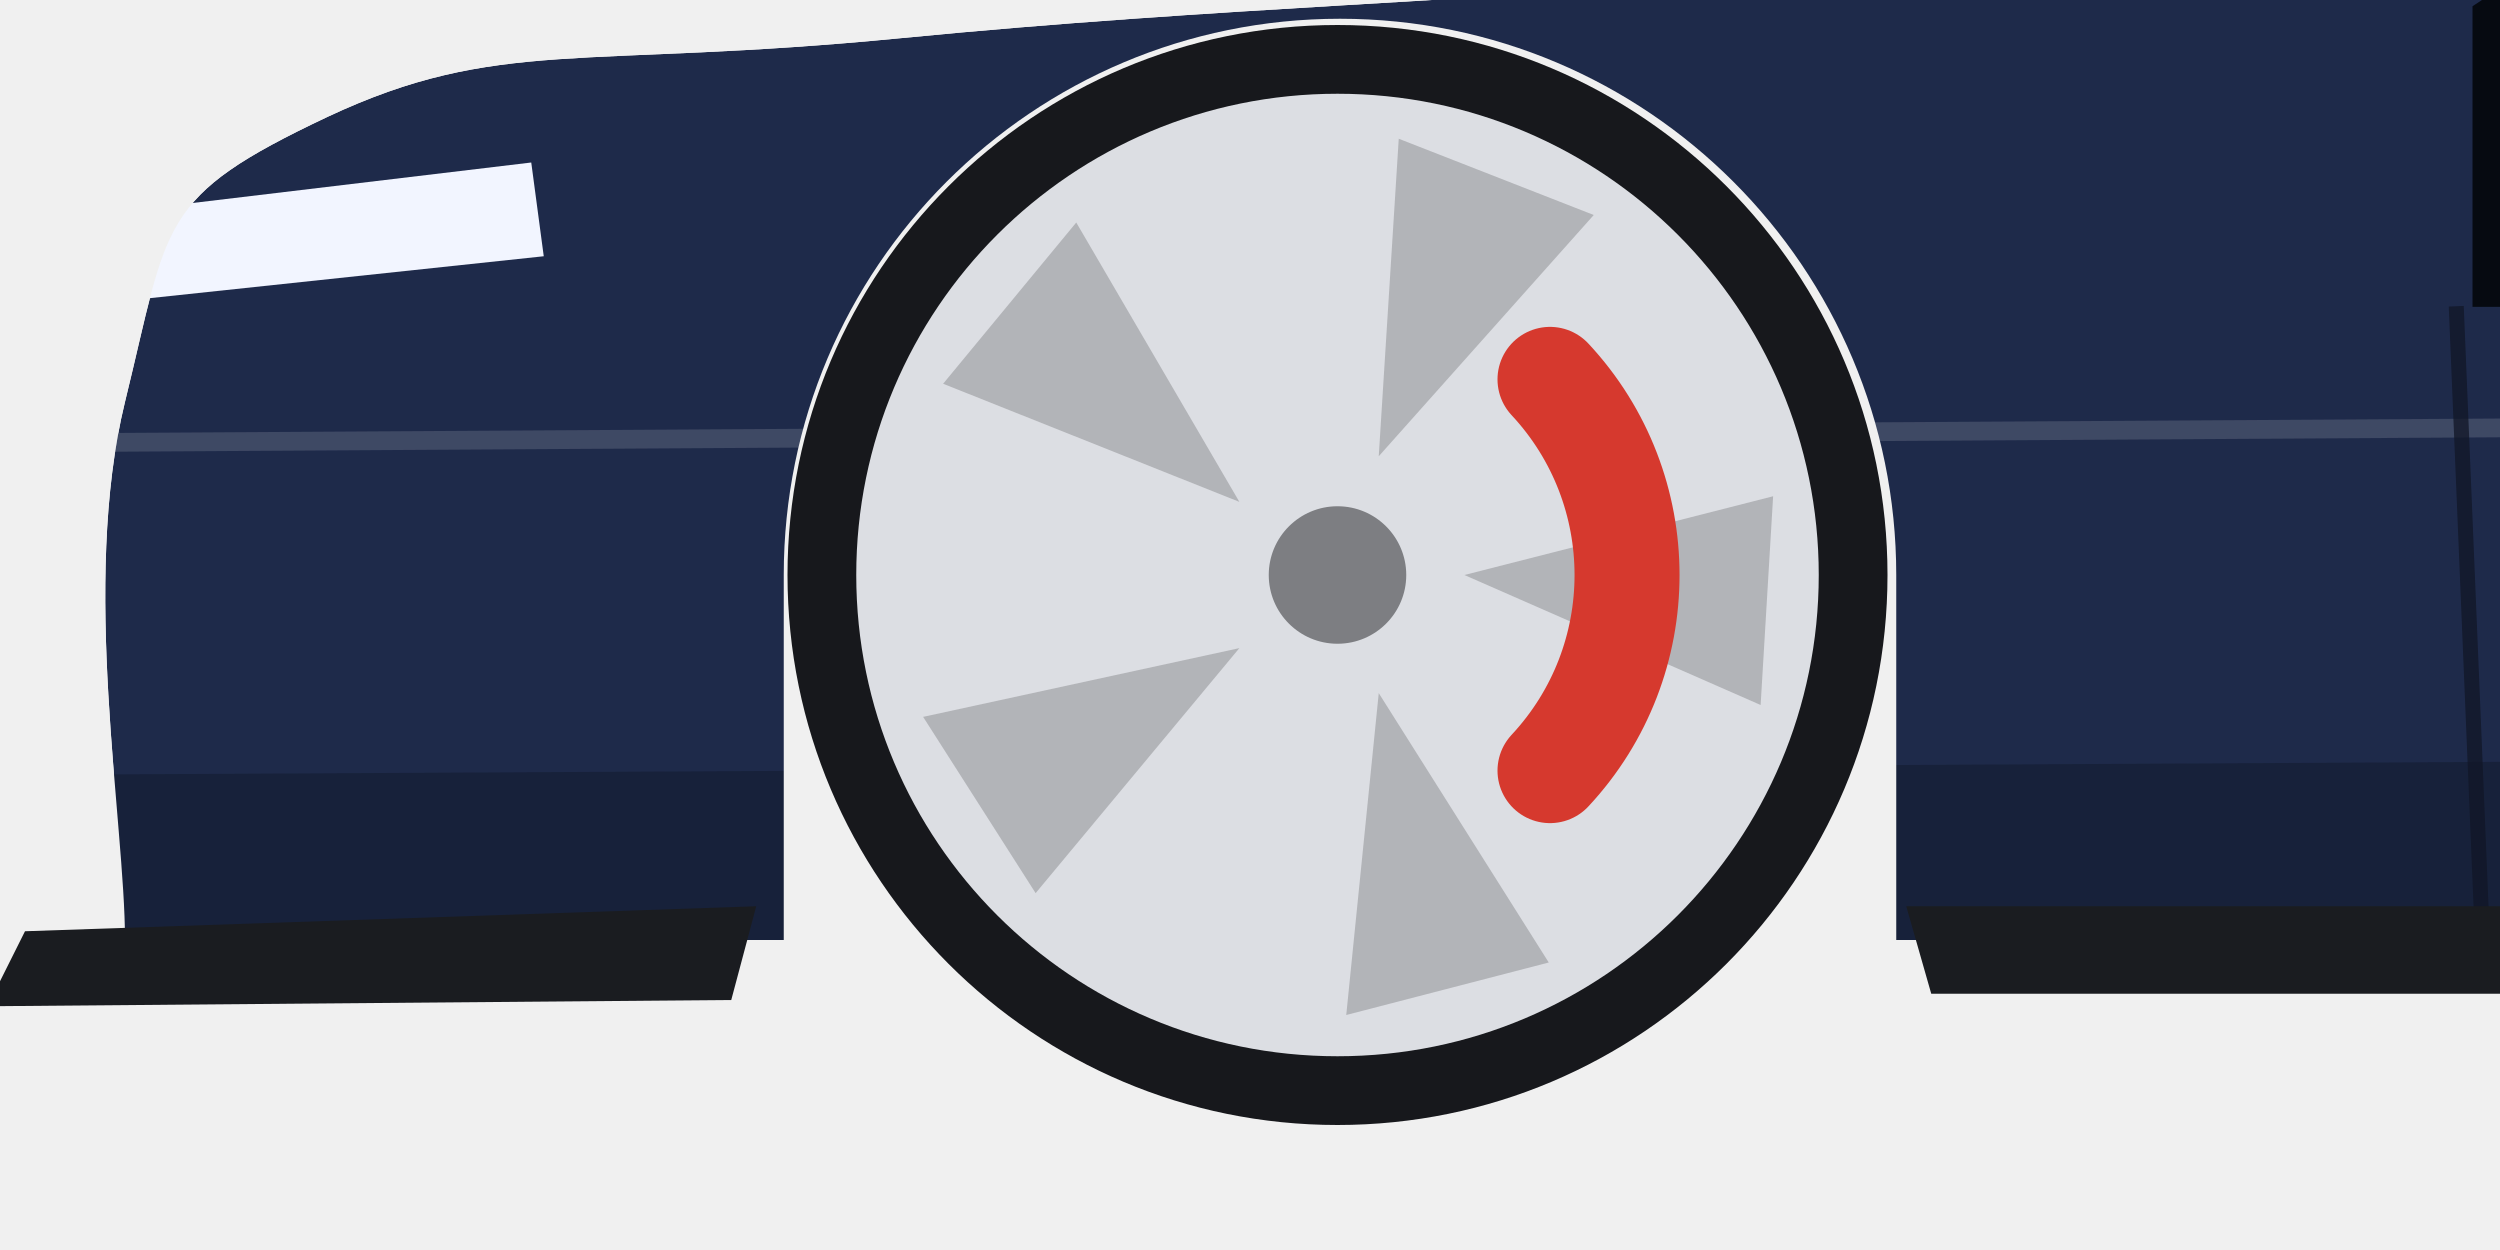
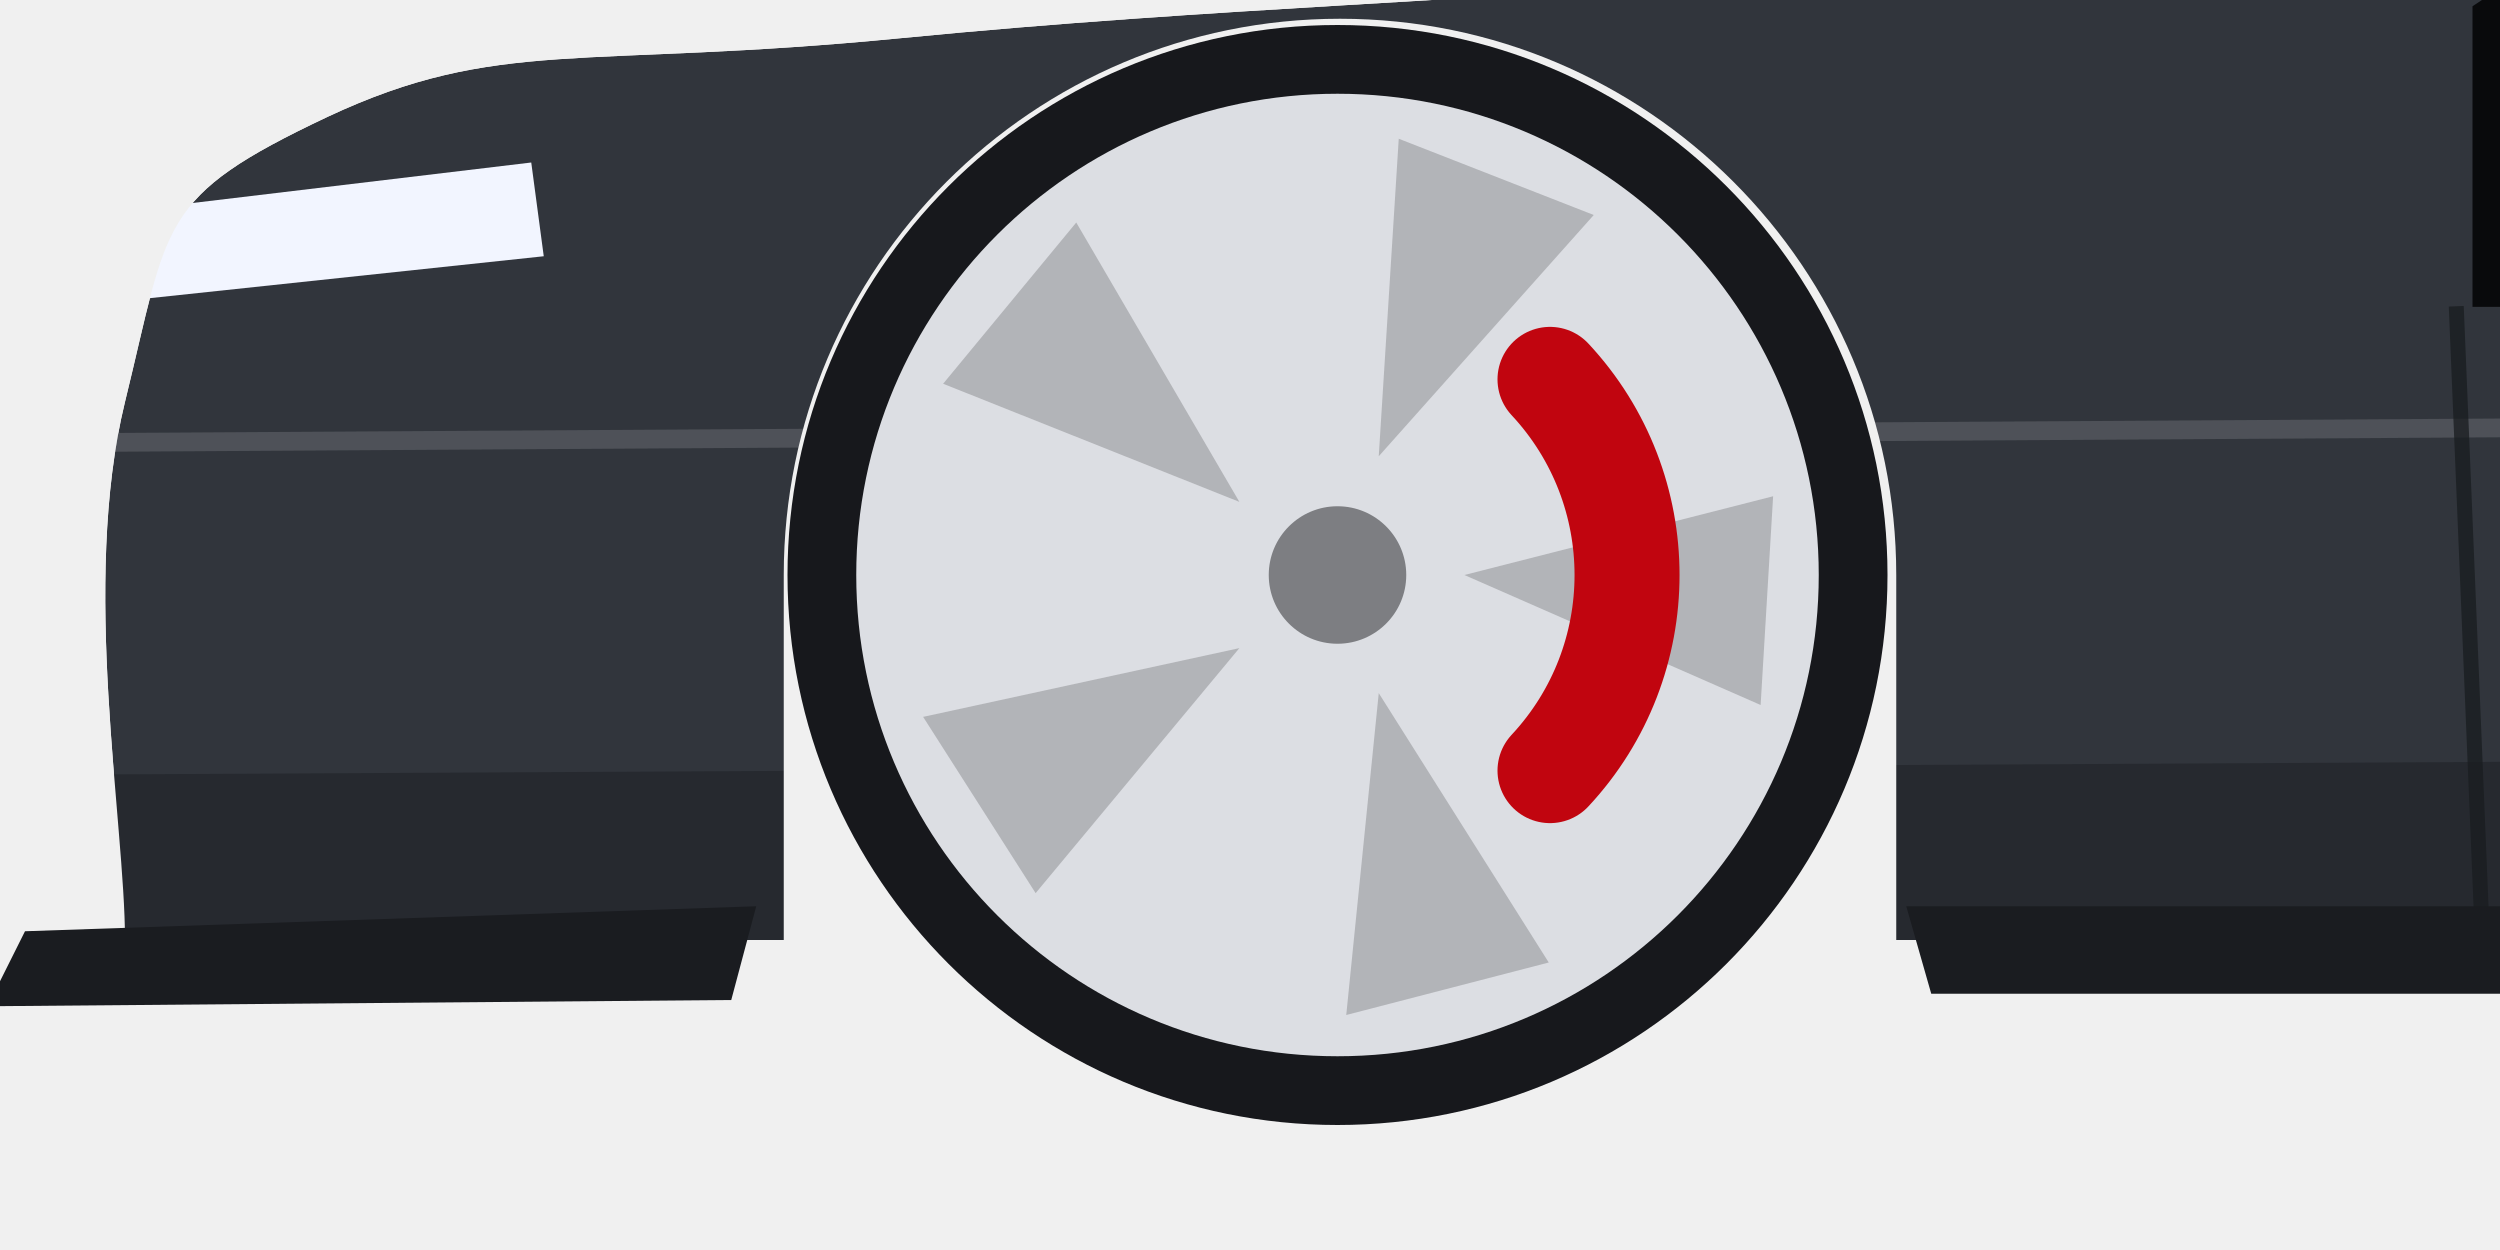
<svg xmlns="http://www.w3.org/2000/svg" viewBox="40 250 400 200" fill="none" role="img" aria-label="KREBS K1, Detail">
  <defs>
-     <mask id="bck11E2A4Asolid3" maskUnits="userSpaceOnUse" x="0" y="0" width="1200" height="500">
+     <mask id="bck131353Csolid3" maskUnits="userSpaceOnUse" x="0" y="0" width="1200" height="500">
      <path d="M 60.0 400.4 C 60.0 381.5 52.9 343.3 60.0 314.3 C 67.1 285.4 65.1 281.6 92.4 268.7 C 119.7 255.9 133.1 261.1 184.2 256.1 C 235.3 251.1 275.9 250.4 324.6 246.0 C 373.3 241.5 370.2 248.1 405.6 235.8 C 441.0 223.6 449.4 207.5 485.5 190.2 C 521.6 173.0 525.6 166.8 569.8 157.3 C 614.0 147.9 634.6 148.3 686.4 147.2 C 738.2 146.1 752.9 144.5 805.2 152.3 C 857.5 160.1 876.5 165.9 924.0 182.7 C 971.5 199.4 984.4 209.3 1021.2 228.2 C 1058.0 247.2 1067.2 252.0 1091.4 268.7 C 1115.6 285.5 1120.7 275.2 1131.4 304.2 C 1142.1 333.2 1138.1 379.3 1140.0 400.4 L 60.0 400.4 Z" fill="#fff" />
      <path d=" M 165.4 430.4 L 165.4 342.0 A 89.0 89.0 0 0 1 343.4 342.0 L 343.4 430.4 Z M 818.8 430.4 L 818.8 342.0 A 89.0 89.0 0 0 1 996.8 342.0 L 996.8 430.4 Z" fill="#000" />
    </mask>
-     <radialGradient id="shk11E2A4Asolid3" cx=".5" cy=".5" r=".5">
+     <radialGradient id="shk131353Csolid3" cx=".5" cy=".5" r=".5">
      <stop offset="0" stop-color="#0B0B0C" stop-opacity=".28" />
      <stop offset=".7" stop-color="#0B0B0C" stop-opacity=".07" />
      <stop offset="1" stop-color="#0B0B0C" stop-opacity="0" />
    </radialGradient>
  </defs>
  <circle cx="254" cy="342" r="88" fill="#17181C" />
  <circle cx="254" cy="342" r="77" fill="#DCDEE3" />
  <path d="M 274.3 342.0 L 321.7 362.8 L 323.7 329.4 Z" fill="#0B0B0C" fill-opacity=".20" />
  <path d="M 260.6 360.9 L 255.4 412.4 L 287.8 404.0 Z" fill="#0B0B0C" fill-opacity=".20" />
  <path d="M 238.3 353.7 L 187.7 364.7 L 205.7 392.9 Z" fill="#0B0B0C" fill-opacity=".20" />
  <path d="M 238.3 330.3 L 212.2 285.6 L 190.9 311.4 Z" fill="#0B0B0C" fill-opacity=".20" />
  <path d="M 260.6 323.0 L 295.0 284.4 L 263.8 272.2 Z" fill="#0B0B0C" fill-opacity=".20" />
-   <path d="M 288.0 310.7 A 45.9 45.9 0 0 1 288.0 373.3" stroke="#D6392E" stroke-width="16.8" stroke-linecap="round" fill="none" />
+   <path d="M 288.0 310.7 A 45.9 45.9 0 0 1 288.0 373.3" stroke="#C1050F" stroke-width="16.8" stroke-linecap="round" fill="none" />
  <circle cx="254" cy="342" r="11" fill="#0B0B0C" fill-opacity=".45" />
  <circle cx="908" cy="342" r="88" fill="#17181C" />
  <circle cx="908" cy="342" r="77" fill="#DCDEE3" />
  <path d="M 926.5 348.8 L 963.9 384.6 L 977.2 353.9 Z" fill="#0B0B0C" fill-opacity=".20" />
  <path d="M 907.1 361.9 L 884.6 408.5 L 917.9 411.7 Z" fill="#0B0B0C" fill-opacity=".20" />
  <path d="M 888.7 347.5 L 837.4 340.5 L 844.6 373.2 Z" fill="#0B0B0C" fill-opacity=".20" />
  <path d="M 896.7 325.5 L 887.5 274.5 L 858.6 291.5 Z" fill="#0B0B0C" fill-opacity=".20" />
  <path d="M 920.1 326.3 L 965.7 301.8 L 940.6 279.6 Z" fill="#0B0B0C" fill-opacity=".20" />
-   <path d="M 941.4 310.7 A 45.9 45.9 0 0 1 941.4 373.3" stroke="#D6392E" stroke-width="16.8" stroke-linecap="round" fill="none" />
+   <path d="M 941.4 310.7 A 45.9 45.9 0 0 1 941.4 373.3" stroke="#C1050F" stroke-width="16.8" stroke-linecap="round" fill="none" />
  <circle cx="908" cy="342" r="11" fill="#0B0B0C" fill-opacity=".45" />
-   <g mask="url(#bck11E2A4Asolid3)">
-     <path d="M 60.0 400.4 C 60.0 381.5 52.9 343.3 60.0 314.3 C 67.1 285.4 65.1 281.6 92.4 268.7 C 119.7 255.9 133.1 261.1 184.2 256.1 C 235.3 251.1 275.9 250.4 324.6 246.0 C 373.3 241.5 370.2 248.1 405.6 235.8 C 441.0 223.6 449.4 207.5 485.5 190.2 C 521.6 173.0 525.6 166.8 569.8 157.3 C 614.0 147.9 634.6 148.3 686.4 147.2 C 738.2 146.1 752.9 144.5 805.2 152.3 C 857.5 160.1 876.5 165.9 924.0 182.7 C 971.5 199.4 984.4 209.3 1021.2 228.2 C 1058.0 247.2 1067.2 252.0 1091.4 268.7 C 1115.6 285.5 1120.7 275.2 1131.4 304.2 C 1142.1 333.2 1138.1 379.3 1140.0 400.4 L 60.0 400.4 Z" fill="#1E2A4A" />
-     <path d="M 20 374.1 L 1180 368.0 L 1180 440.4 L 20 440.4 Z" fill="#17213A" />
-     <path d="M 20 321 L 1180 314" stroke="#505972" stroke-width="3" stroke-opacity=".65" />
-     <path d="M 433 299 L 438 420" stroke="#101626" stroke-width="2.4" stroke-opacity=".75" />
-     <path d="M 713 299 L 718 420" stroke="#101626" stroke-width="2.4" stroke-opacity=".75" />
-     <rect x="492" y="312" width="36" height="7" rx="3.5" fill="#101626" />
-     <rect x="773" y="312" width="36" height="7" rx="3.5" fill="#101626" />
+   <g mask="url(#bck131353Csolid3)">
+     <path d="M 60.0 400.4 C 60.0 381.5 52.9 343.3 60.0 314.3 C 67.1 285.4 65.1 281.6 92.4 268.7 C 119.7 255.9 133.1 261.1 184.2 256.1 C 235.3 251.1 275.9 250.4 324.6 246.0 C 373.3 241.5 370.2 248.1 405.6 235.8 C 441.0 223.6 449.4 207.5 485.5 190.2 C 521.6 173.0 525.6 166.8 569.8 157.3 C 614.0 147.9 634.6 148.3 686.4 147.2 C 738.2 146.1 752.9 144.5 805.2 152.3 C 857.5 160.1 876.5 165.9 924.0 182.7 C 971.5 199.4 984.4 209.3 1021.2 228.2 C 1058.0 247.2 1067.2 252.0 1091.4 268.7 C 1115.6 285.5 1120.7 275.2 1131.4 304.2 C 1142.1 333.2 1138.1 379.3 1140.0 400.4 L 60.0 400.4 Z" fill="#31353C" />
+     <path d="M 20 374.1 L 1180 368.0 L 1180 440.4 L 20 440.4 Z" fill="#26292F" />
+     <path d="M 20 321 L 1180 314" stroke="#5E6167" stroke-width="3" stroke-opacity=".65" />
+     <path d="M 433 299 L 438 420" stroke="#191C1F" stroke-width="2.4" stroke-opacity=".75" />
+     <path d="M 713 299 L 718 420" stroke="#191C1F" stroke-width="2.4" stroke-opacity=".75" />
+     <rect x="492" y="312" width="36" height="7" rx="3.5" fill="#191C1F" />
+     <rect x="773" y="312" width="36" height="7" rx="3.5" fill="#191C1F" />
    <path d="M 33 287 l 92 -11 l 2 15 l -94 10 Z" fill="#F2F5FF" />
-     <path d="M 1055 277 l 104 10 l -1 15 l -104 -11 Z" fill="#6AAEFD" />
-     <circle cx="1016" cy="324" r="9" fill="none" stroke="#101626" stroke-width="2.5" />
+     <path d="M 1055 277 l 104 10 l -1 15 l -104 -11 Z" fill="#E30613" />
+     <circle cx="1016" cy="324" r="9" fill="none" stroke="#191C1F" stroke-width="2.5" />
  </g>
-   <path d="M 435.6 251.0 C 451.0 241.0 473.8 222.7 505.5 205.4 C 537.2 188.2 540.0 182.0 579.8 172.5 C 619.6 163.1 639.0 163.5 686.4 162.4 C 733.8 161.3 747.3 159.7 795.2 167.5 C 843.1 175.3 860.9 181.1 904.0 197.8 C 947.1 214.6 972.0 233.4 991.2 243.4 L 991.2 299.1 L 435.6 299.1 Z" fill="#060A11" />
-   <path d="M 725 172 L 725 299" stroke="#1E2A4A" stroke-width="11" />
-   <path d="M 440 222 l -30 -4 l -3 15 l 32 4 Z" fill="#17213A" />
+   <path d="M 435.6 251.0 C 451.0 241.0 473.8 222.7 505.5 205.4 C 537.2 188.2 540.0 182.0 579.8 172.5 C 619.6 163.1 639.0 163.5 686.4 162.4 C 733.8 161.3 747.3 159.7 795.2 167.5 C 843.1 175.3 860.9 181.1 904.0 197.8 C 947.1 214.6 972.0 233.4 991.2 243.4 L 991.2 299.1 L 435.6 299.1 Z" fill="#090A0C" />
+   <path d="M 725 172 L 725 299" stroke="#31353C" stroke-width="11" />
+   <path d="M 440 222 l -30 -4 l -3 15 l 32 4 Z" fill="#26292F" />
  <path d="M 345 395 L 817 395 L 813 409 L 349 409 Z" fill="#1A1C20" />
  <path d="M 44 399 L 161 395 L 157 410 L 38 411 Z" fill="#1A1C20" />
  <path d="M 1010 397 L 1154 401 L 1148 413 L 1010 413 Z" fill="#1A1C20" />
  <path d="M 1028 401 L 1033 412" stroke="#5A5C5E" stroke-width="3" />
  <path d="M 1054 401 L 1059 412" stroke="#5A5C5E" stroke-width="3" />
  <path d="M 1080 401 L 1085 412" stroke="#5A5C5E" stroke-width="3" />
  <path d="M 1106 401 L 1111 412" stroke="#5A5C5E" stroke-width="3" />
  <path d="M 968 227 L 1118 218 L 1120 230 L 970 239 Z" fill="#1A1C20" />
  <path d="M 998 232 L 1005 300 L 1017 300 L 1010 230 Z" fill="#1A1C20" />
  <path d="M 1088 232 L 1095 300 L 1107 300 L 1100 230 Z" fill="#1A1C20" />
</svg>
